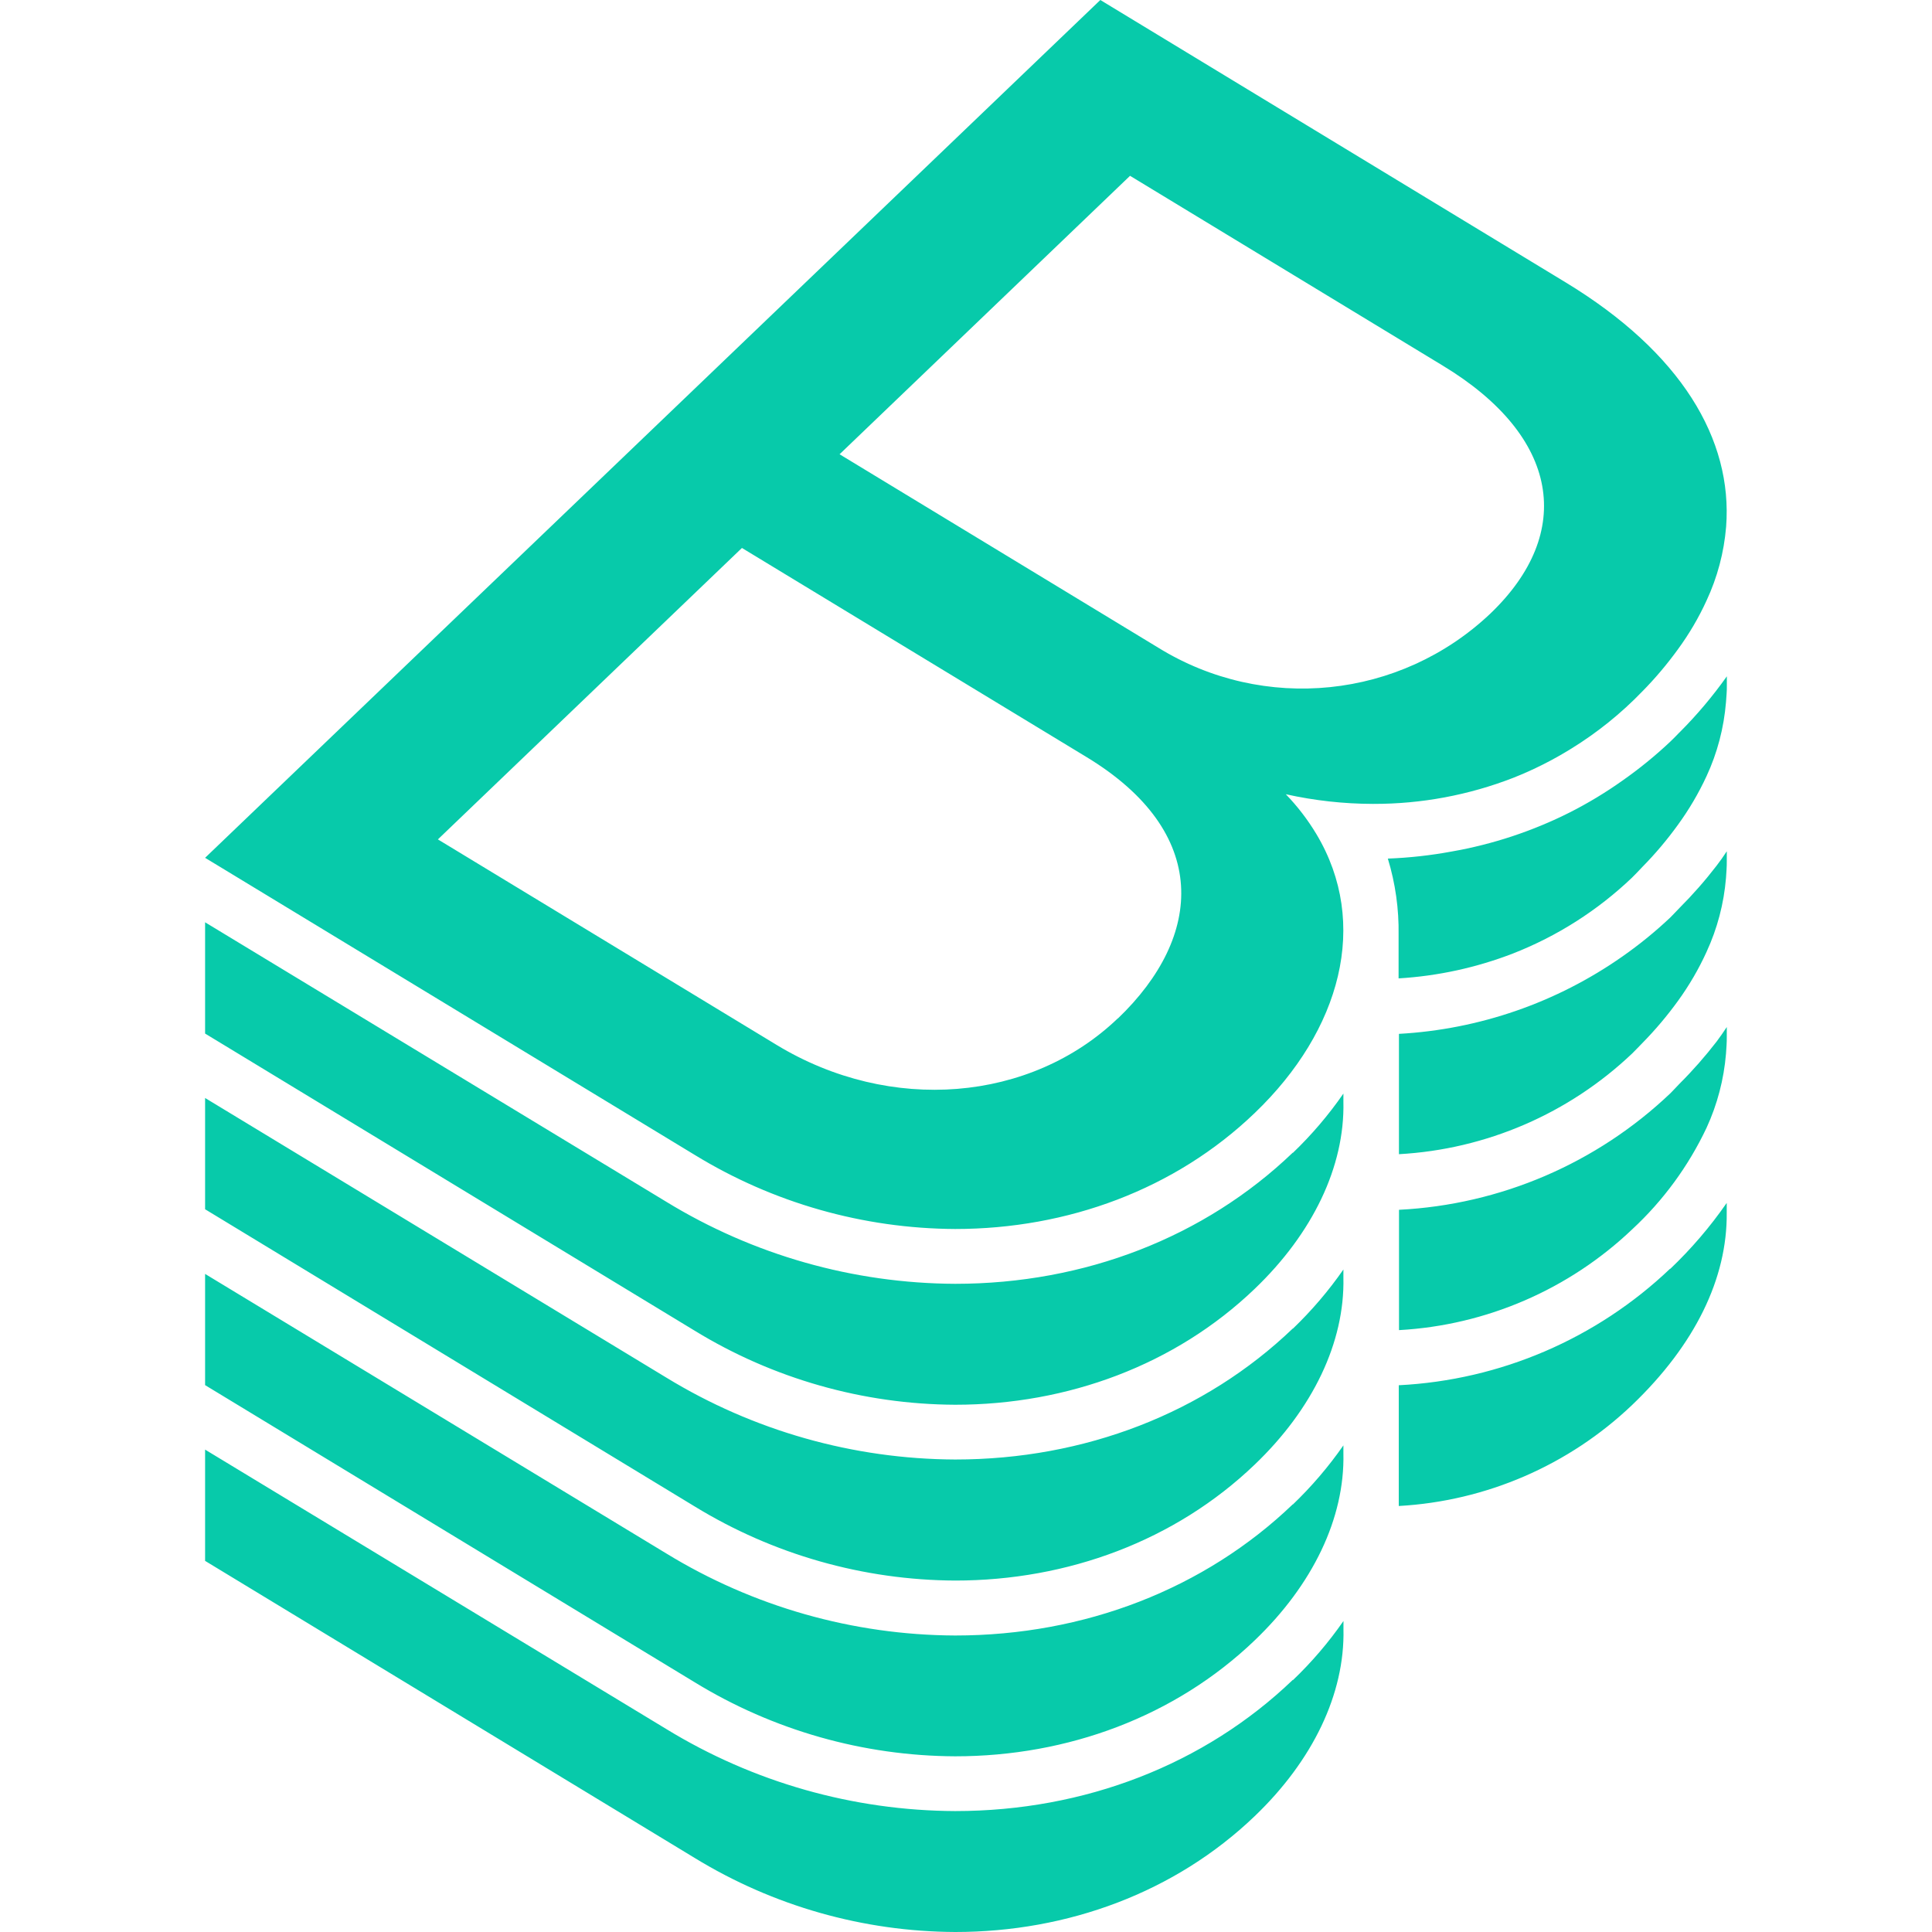
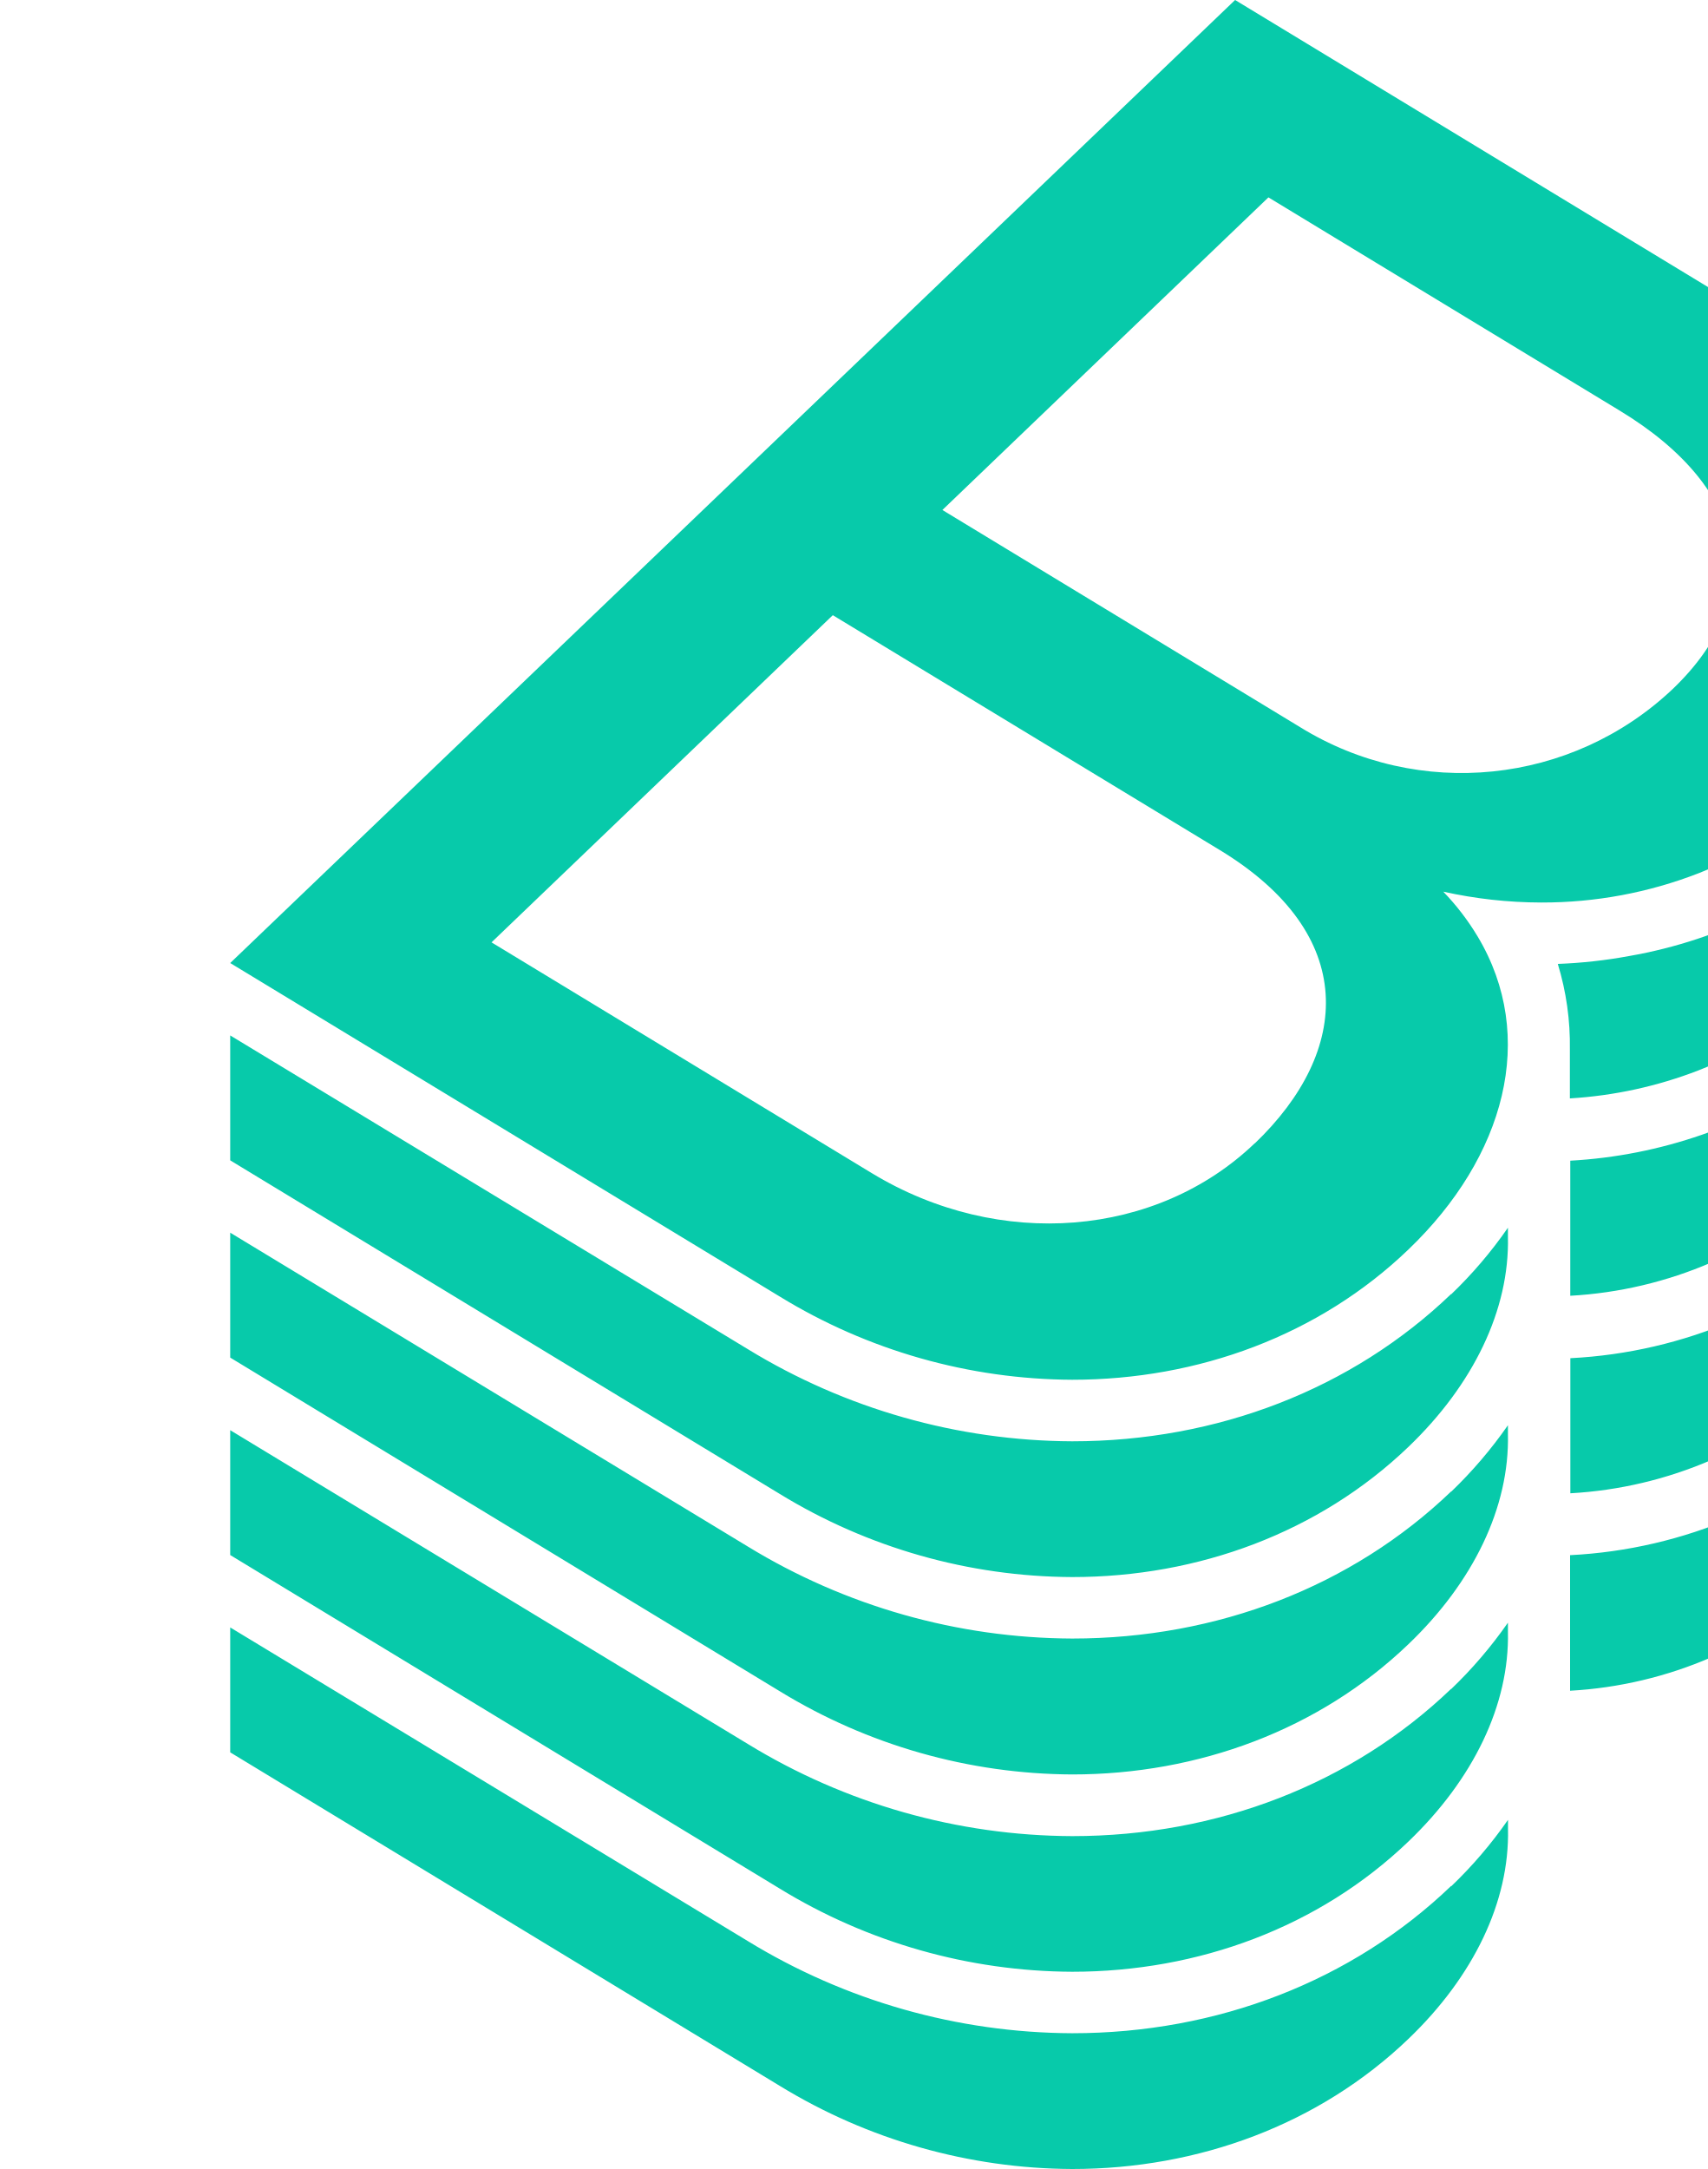
- <svg xmlns="http://www.w3.org/2000/svg" width="32" height="32" fill="none">
+ <svg xmlns="http://www.w3.org/2000/svg" fill="none">
  <path d="M26.025 12.4a6.028 6.028 0 0 0 1.176-.947c.215-.218.412-.452.592-.7.184-.252.342-.52.472-.804.18-.385.29-.8.325-1.224.111-1.448-.746-2.888-2.66-4.049L18.225 0l-8.98 8.605-5.848 5.603 8.11 4.921a8.333 8.333 0 0 0 4.314 1.227c1.862 0 3.644-.657 4.96-1.92 1.43-1.37 1.907-3.144 1.023-4.62a3.677 3.677 0 0 0-.507-.661c.473.105.957.159 1.442.16h.011a6.356 6.356 0 0 0 2.315-.432c.334-.132.655-.294.96-.483Zm-7.51 4.467c-1.442 1.382-3.763 1.586-5.652.44l-5.61-3.404 5.036-4.827 5.707 3.463c2.056 1.246 1.943 2.966.521 4.329l-.001-.001Zm.668-6.14-5.277-3.203 4.811-4.612 5.18 3.144c1.938 1.173 2.19 2.764.788 4.107a4.534 4.534 0 0 1-5.502.564Zm2.23 14.189c-1.461 1.4-3.448 2.173-5.592 2.173a9.24 9.24 0 0 1-4.787-1.36L3.397 21.1v1.842l8.11 4.922a8.334 8.334 0 0 0 4.314 1.226c1.862 0 3.644-.658 4.96-1.92.962-.92 1.494-2.025 1.47-3.097v-.133a6.517 6.517 0 0 1-.838.98v-.003Zm0-2.912c-1.461 1.4-3.448 2.17-5.592 2.17a9.248 9.248 0 0 1-4.787-1.358l-7.637-4.63v1.843l8.11 4.923a8.334 8.334 0 0 0 4.314 1.227c1.862 0 3.644-.659 4.96-1.92.962-.92 1.494-2.026 1.47-3.099v-.133a6.51 6.51 0 0 1-.838.981v-.004Zm0-2.913c-1.461 1.401-3.448 2.173-5.592 2.173a9.247 9.247 0 0 1-4.787-1.36l-7.637-4.628v1.843l8.11 4.922a8.333 8.333 0 0 0 4.314 1.226c1.862 0 3.644-.658 4.96-1.919.962-.921 1.494-2.027 1.47-3.099v-.136a6.42 6.42 0 0 1-.838.983v-.005Zm6.25 1.922a7.03 7.03 0 0 1-4.495 1.931v2a6.094 6.094 0 0 0 3.864-1.672c1.045-1 1.578-2.099 1.568-3.184v-.164a7.084 7.084 0 0 1-.936 1.093v-.004Zm-6.25 6.811c-1.461 1.401-3.448 2.173-5.592 2.173a9.24 9.24 0 0 1-4.787-1.36L3.397 24.01v1.843l8.11 4.921A8.333 8.333 0 0 0 15.822 32c1.862 0 3.644-.657 4.96-1.919.962-.921 1.494-2.026 1.47-3.098v-.134a6.432 6.432 0 0 1-.838.98v-.005Zm6.404-15.693c-.05.053-.101.104-.153.154a7.05 7.05 0 0 1-.795.647c-.275.195-.565.37-.866.523a7.06 7.06 0 0 1-1.96.649 7.299 7.299 0 0 1-1.056.117 4.102 4.102 0 0 1 .178 1.263v.721h.004a6.302 6.302 0 0 0 1.893-.413 6.05 6.05 0 0 0 1.971-1.257c.06-.058.112-.116.168-.174.215-.218.413-.453.592-.701.183-.252.341-.52.472-.803.18-.387.288-.802.323-1.228.006-.093.016-.185.014-.277v-.15a7.209 7.209 0 0 1-.785.93v-.001Zm0 5.82c-.052.053-.097.105-.15.157a7.035 7.035 0 0 1-4.495 1.93v1.993a6.093 6.093 0 0 0 3.864-1.671 5.49 5.49 0 0 0 1.23-1.68c.178-.387.287-.803.322-1.228.006-.093.014-.185.013-.277v-.164c-.053.08-.108.16-.168.24-.19.246-.395.48-.616.7Zm0-2.912c-.052.052-.097.105-.15.156a6.96 6.96 0 0 1-.793.646 7.13 7.13 0 0 1-3.703 1.283v1.993a6.098 6.098 0 0 0 3.865-1.67c.06-.058.112-.116.17-.174.214-.218.412-.453.591-.701.182-.252.339-.521.468-.804.179-.387.288-.802.323-1.227.006-.093.014-.186.013-.277V14.1c-.053.082-.11.162-.17.24a7.13 7.13 0 0 1-.614.699Z" fill="#07CAAA" />
</svg>
